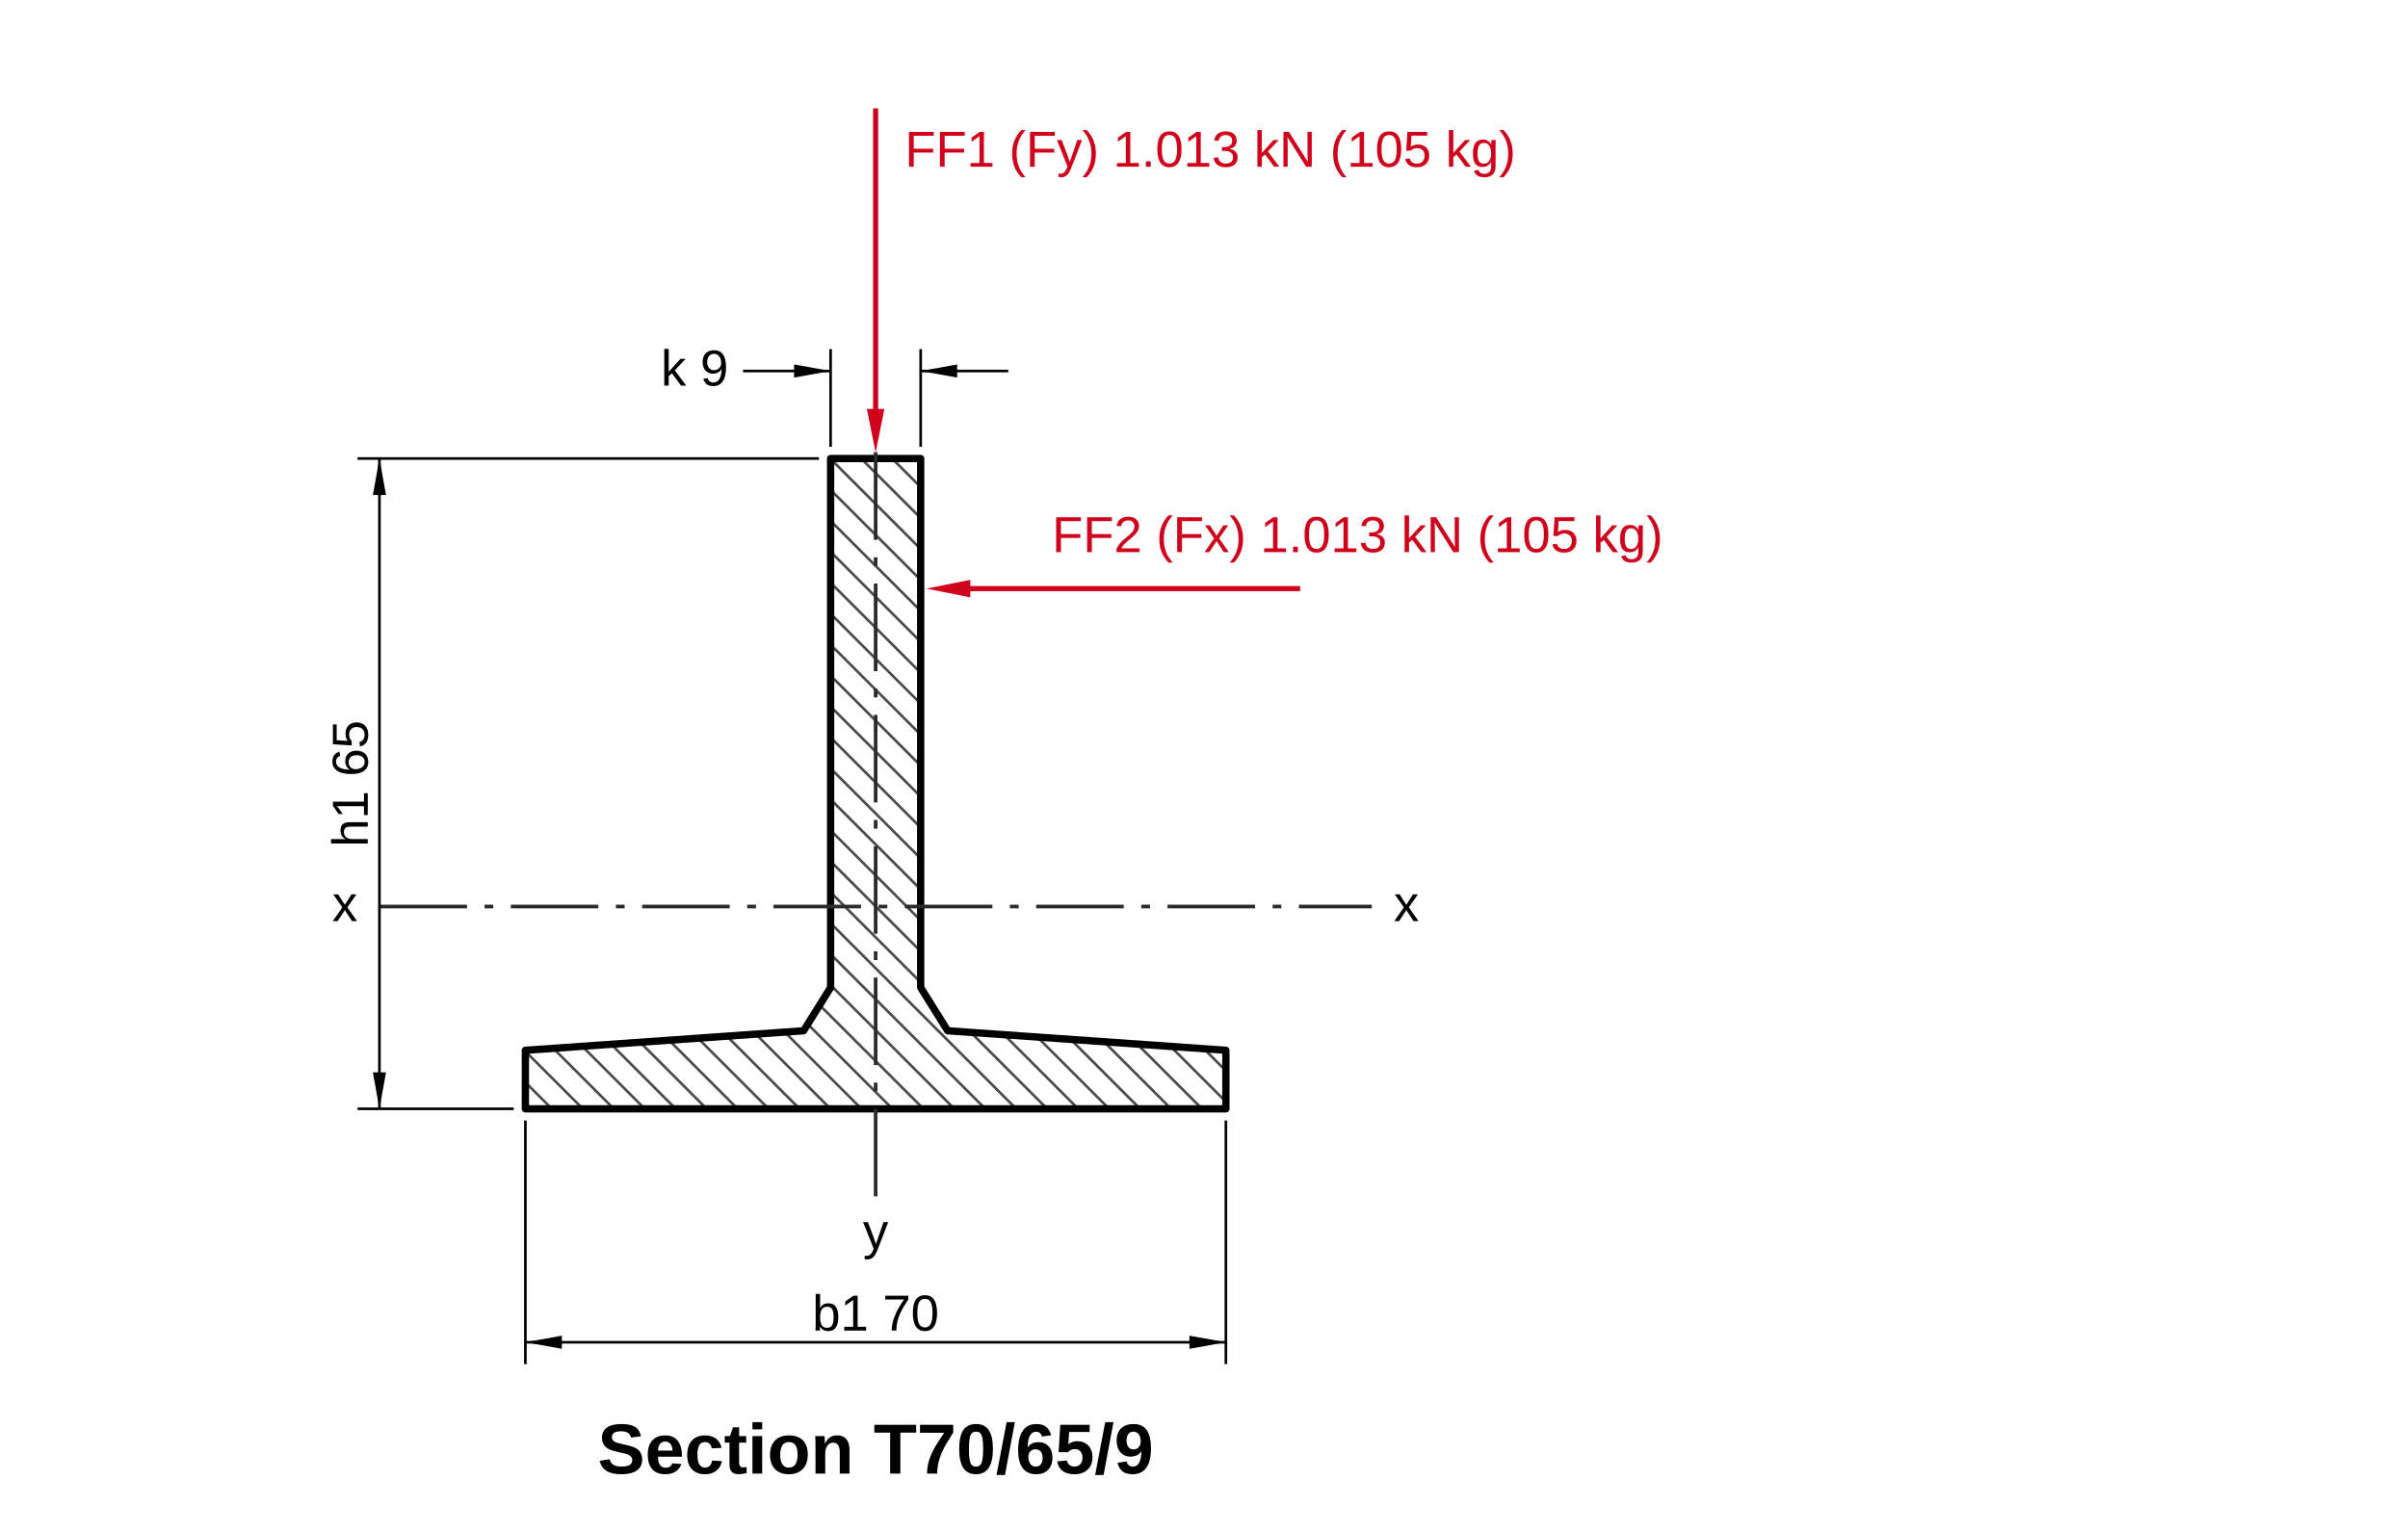
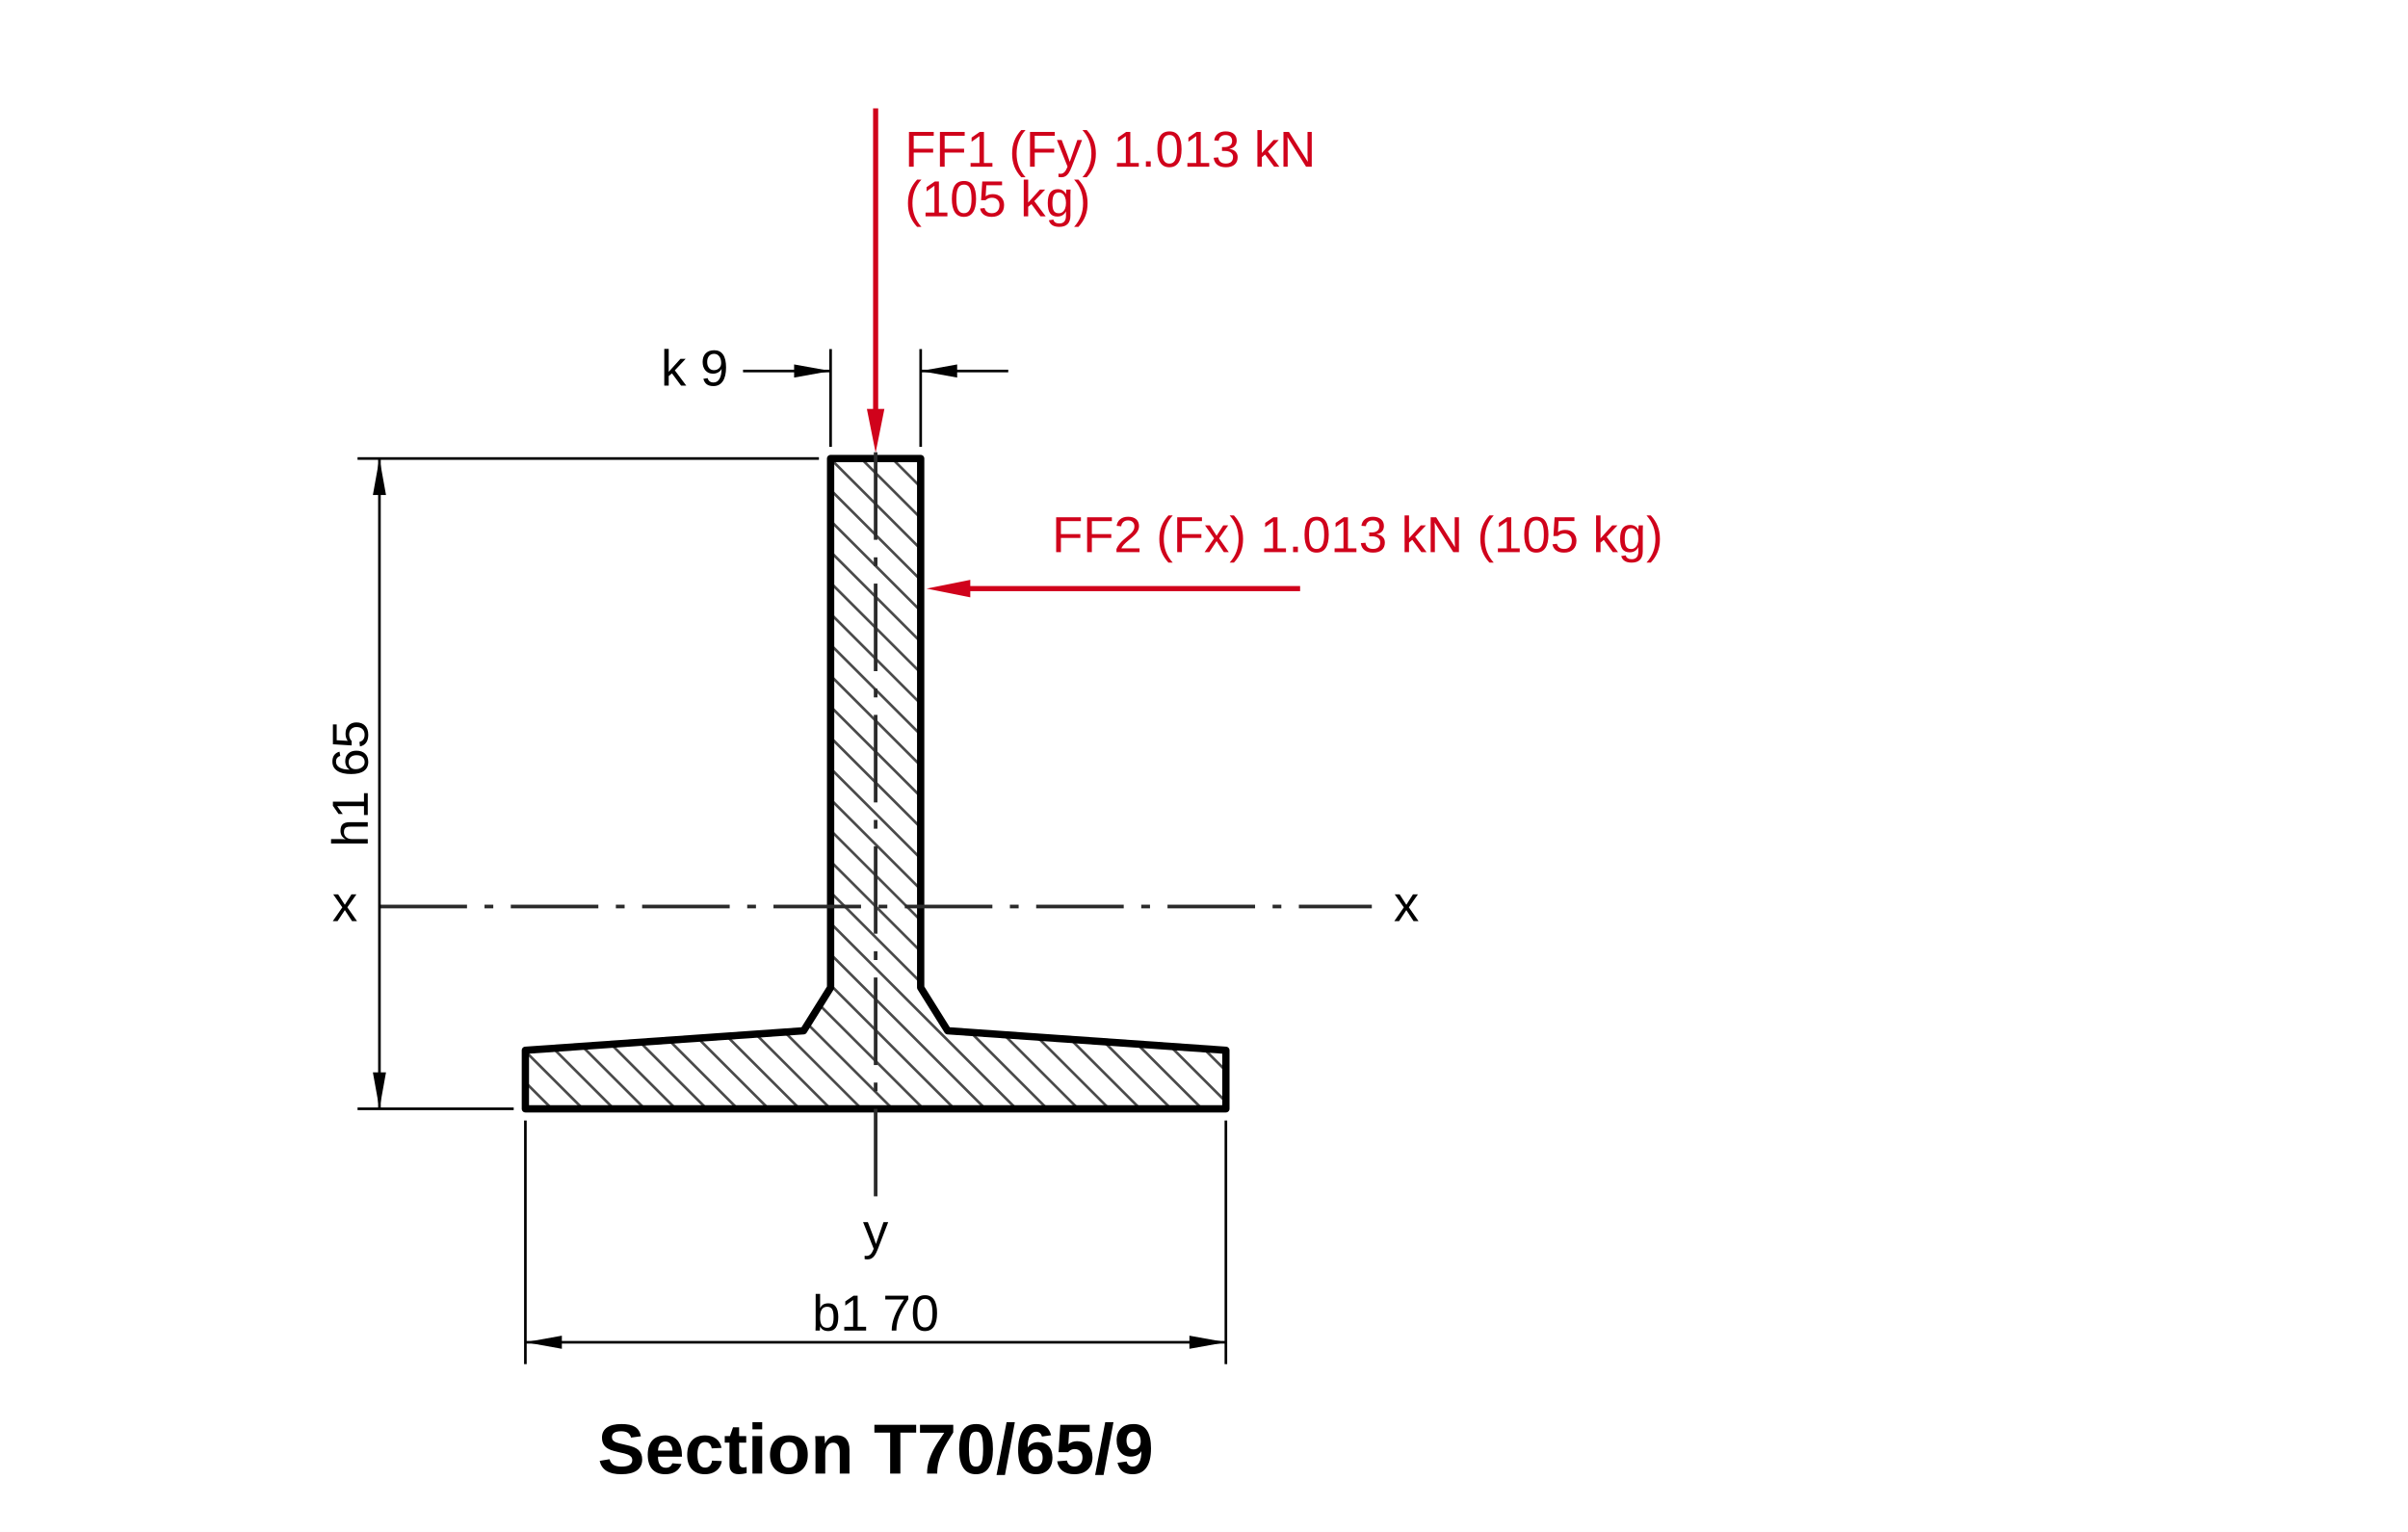
<svg xmlns="http://www.w3.org/2000/svg" version="1.1" width="165mm" height="105mm" viewBox="0 0 1650 1050" data-figure="F6">
  <rect x="0" y="0" width="1650" height="1050" fill="#FFFFFF" />
  <polyline points="611.27,314.29 630.86,333.87" fill="none" stroke="#4A4A4A" stroke-width="1.8" stroke-linejoin="round" stroke-linecap="butt" />
  <polyline points="590.06,314.29 630.86,355.09" fill="none" stroke="#4A4A4A" stroke-width="1.8" stroke-linejoin="round" stroke-linecap="butt" />
  <polyline points="569.14,314.58 630.86,376.3" fill="none" stroke="#4A4A4A" stroke-width="1.8" stroke-linejoin="round" stroke-linecap="butt" />
  <polyline points="569.14,335.8 630.86,397.51" fill="none" stroke="#4A4A4A" stroke-width="1.8" stroke-linejoin="round" stroke-linecap="butt" />
  <polyline points="569.14,357.01 630.86,418.73" fill="none" stroke="#4A4A4A" stroke-width="1.8" stroke-linejoin="round" stroke-linecap="butt" />
  <polyline points="569.14,378.22 630.86,439.94" fill="none" stroke="#4A4A4A" stroke-width="1.8" stroke-linejoin="round" stroke-linecap="butt" />
  <polyline points="569.14,399.44 630.86,461.15" fill="none" stroke="#4A4A4A" stroke-width="1.8" stroke-linejoin="round" stroke-linecap="butt" />
  <polyline points="569.14,420.65 630.86,482.36" fill="none" stroke="#4A4A4A" stroke-width="1.8" stroke-linejoin="round" stroke-linecap="butt" />
  <polyline points="569.14,441.86 630.86,503.58" fill="none" stroke="#4A4A4A" stroke-width="1.8" stroke-linejoin="round" stroke-linecap="butt" />
  <polyline points="569.14,463.08 630.86,524.79" fill="none" stroke="#4A4A4A" stroke-width="1.8" stroke-linejoin="round" stroke-linecap="butt" />
  <polyline points="824.89,718.83 840,733.93" fill="none" stroke="#4A4A4A" stroke-width="1.8" stroke-linejoin="round" stroke-linecap="butt" />
  <polyline points="569.14,484.29 630.86,546" fill="none" stroke="#4A4A4A" stroke-width="1.8" stroke-linejoin="round" stroke-linecap="butt" />
  <polyline points="802.08,717.23 840,755.15" fill="none" stroke="#4A4A4A" stroke-width="1.8" stroke-linejoin="round" stroke-linecap="butt" />
  <polyline points="569.14,505.5 630.86,567.22" fill="none" stroke="#4A4A4A" stroke-width="1.8" stroke-linejoin="round" stroke-linecap="butt" />
  <polyline points="779.27,715.63 823.64,760" fill="none" stroke="#4A4A4A" stroke-width="1.8" stroke-linejoin="round" stroke-linecap="butt" />
  <polyline points="569.14,526.72 630.86,588.43" fill="none" stroke="#4A4A4A" stroke-width="1.8" stroke-linejoin="round" stroke-linecap="butt" />
  <polyline points="756.45,714.03 802.43,760" fill="none" stroke="#4A4A4A" stroke-width="1.8" stroke-linejoin="round" stroke-linecap="butt" />
  <polyline points="569.14,547.93 630.86,609.64" fill="none" stroke="#4A4A4A" stroke-width="1.8" stroke-linejoin="round" stroke-linecap="butt" />
  <polyline points="733.64,712.43 781.21,760" fill="none" stroke="#4A4A4A" stroke-width="1.8" stroke-linejoin="round" stroke-linecap="butt" />
  <polyline points="569.14,569.14 630.86,630.86" fill="none" stroke="#4A4A4A" stroke-width="1.8" stroke-linejoin="round" stroke-linecap="butt" />
  <polyline points="710.82,710.82 760,760" fill="none" stroke="#4A4A4A" stroke-width="1.8" stroke-linejoin="round" stroke-linecap="butt" />
  <polyline points="569.14,590.36 630.86,652.07" fill="none" stroke="#4A4A4A" stroke-width="1.8" stroke-linejoin="round" stroke-linecap="butt" />
  <polyline points="688.01,709.22 738.79,760" fill="none" stroke="#4A4A4A" stroke-width="1.8" stroke-linejoin="round" stroke-linecap="butt" />
  <polyline points="569.14,611.57 630.86,673.28" fill="none" stroke="#4A4A4A" stroke-width="1.8" stroke-linejoin="round" stroke-linecap="butt" />
  <polyline points="665.2,707.62 717.57,760" fill="none" stroke="#4A4A4A" stroke-width="1.8" stroke-linejoin="round" stroke-linecap="butt" />
  <polyline points="569.14,632.78 696.36,760" fill="none" stroke="#4A4A4A" stroke-width="1.8" stroke-linejoin="round" stroke-linecap="butt" />
  <polyline points="569.14,654 675.15,760" fill="none" stroke="#4A4A4A" stroke-width="1.8" stroke-linejoin="round" stroke-linecap="butt" />
  <polyline points="569.14,675.21 653.93,760" fill="none" stroke="#4A4A4A" stroke-width="1.8" stroke-linejoin="round" stroke-linecap="butt" />
  <polyline points="561.63,688.91 632.72,760" fill="none" stroke="#4A4A4A" stroke-width="1.8" stroke-linejoin="round" stroke-linecap="butt" />
  <polyline points="553.47,701.96 611.51,760" fill="none" stroke="#4A4A4A" stroke-width="1.8" stroke-linejoin="round" stroke-linecap="butt" />
  <polyline points="537.71,707.42 590.29,760" fill="none" stroke="#4A4A4A" stroke-width="1.8" stroke-linejoin="round" stroke-linecap="butt" />
  <polyline points="517.89,708.81 569.08,760" fill="none" stroke="#4A4A4A" stroke-width="1.8" stroke-linejoin="round" stroke-linecap="butt" />
  <polyline points="498.07,710.2 547.87,760" fill="none" stroke="#4A4A4A" stroke-width="1.8" stroke-linejoin="round" stroke-linecap="butt" />
  <polyline points="478.25,711.59 526.65,760" fill="none" stroke="#4A4A4A" stroke-width="1.8" stroke-linejoin="round" stroke-linecap="butt" />
  <polyline points="458.42,712.98 505.44,760" fill="none" stroke="#4A4A4A" stroke-width="1.8" stroke-linejoin="round" stroke-linecap="butt" />
  <polyline points="438.6,714.37 484.23,760" fill="none" stroke="#4A4A4A" stroke-width="1.8" stroke-linejoin="round" stroke-linecap="butt" />
  <polyline points="418.78,715.76 463.02,760" fill="none" stroke="#4A4A4A" stroke-width="1.8" stroke-linejoin="round" stroke-linecap="butt" />
  <polyline points="398.96,717.15 441.8,760" fill="none" stroke="#4A4A4A" stroke-width="1.8" stroke-linejoin="round" stroke-linecap="butt" />
  <polyline points="379.13,718.54 420.59,760" fill="none" stroke="#4A4A4A" stroke-width="1.8" stroke-linejoin="round" stroke-linecap="butt" />
  <polyline points="360,720.62 399.38,760" fill="none" stroke="#4A4A4A" stroke-width="1.8" stroke-linejoin="round" stroke-linecap="butt" />
  <polyline points="360,741.84 378.16,760" fill="none" stroke="#4A4A4A" stroke-width="1.8" stroke-linejoin="round" stroke-linecap="butt" />
  <polygon data-tag="rail-section" data-value="T70/65/9" points="360,760 840,760 840,719.89 649.37,706.51 630.86,676.89 630.86,314.29 569.14,314.29 569.14,676.89 550.63,706.51 360,719.89" fill="none" stroke="#000000" stroke-width="5" stroke-linejoin="round" stroke-linecap="butt" />
  <polyline data-tag="axis-x" points="260,621.35 940,621.35" fill="none" stroke="#2B2B2B" stroke-width="2.5" stroke-linejoin="round" stroke-linecap="butt" stroke-dasharray="60 12 6 12" />
  <text x="245" y="631.35" font-family="ISOCPEUR, 'Arial Narrow', Arial, sans-serif" font-size="34.72" text-anchor="end" fill="#000000">x</text>
  <text x="955" y="631.35" font-family="ISOCPEUR, 'Arial Narrow', Arial, sans-serif" font-size="34.72" text-anchor="start" fill="#000000">x</text>
  <polyline data-tag="axis-y" points="600,820 600,234.29" fill="none" stroke="#2B2B2B" stroke-width="2.5" stroke-linejoin="round" stroke-linecap="butt" stroke-dasharray="60 12 6 12" />
  <text x="600" y="856" font-family="ISOCPEUR, 'Arial Narrow', Arial, sans-serif" font-size="34.72" text-anchor="middle" fill="#000000">y</text>
  <polyline data-tag="force-fy" data-value="1.013" points="600,74.29 600,290.29" fill="none" stroke="#D0021B" stroke-width="3.5" stroke-linejoin="round" stroke-linecap="butt" />
  <polygon points="600,310.29 594,280.29 606,280.29" fill="#D0021B" stroke="none" />
-   <text data-tag="force-fy-text" data-value="1.013" x="620" y="114.29" font-family="ISOCPEUR, 'Arial Narrow', Arial, sans-serif" font-size="34.72" text-anchor="start" fill="#D0021B">FF1 (Fy) 1.013 kN (105 kg)</text>
+   <text data-tag="force-fy-text" data-value="1.013" x="620" y="114.29" font-family="ISOCPEUR, 'Arial Narrow', Arial, sans-serif" font-size="34.72" text-anchor="start" fill="#D0021B">FF1 (Fy) 1.013 kN</text>
+   <text data-tag="kg-force-fy-text" data-value="105" x="620" y="148.29" font-family="ISOCPEUR, 'Arial Narrow', Arial, sans-serif" font-size="34.72" text-anchor="start" fill="#D0021B">(105 kg)</text>
  <polyline data-tag="force-fx" data-value="1.013" points="890.86,403.43 654.86,403.43" fill="none" stroke="#D0021B" stroke-width="3.5" stroke-linejoin="round" stroke-linecap="butt" />
  <polygon points="634.86,403.43 664.86,397.43 664.86,409.43" fill="#D0021B" stroke="none" />
  <text data-tag="force-fx-text" data-value="1.013" x="720.86" y="378.43" font-family="ISOCPEUR, 'Arial Narrow', Arial, sans-serif" font-size="34.72" text-anchor="start" fill="#D0021B">FF2 (Fx) 1.013 kN (105 kg)</text>
  <polyline data-tag="dim-b1-ext" points="360,768 360,935" fill="none" stroke="#000000" stroke-width="1.8" stroke-linejoin="round" stroke-linecap="butt" />
  <polyline data-tag="dim-b1-ext" points="840,768 840,935" fill="none" stroke="#000000" stroke-width="1.8" stroke-linejoin="round" stroke-linecap="butt" />
  <polyline data-tag="dim-b1" data-value="70" points="360,920 840,920" fill="none" stroke="#000000" stroke-width="1.8" stroke-linejoin="round" stroke-linecap="butt" />
  <polygon points="360,920 385,915.5 385,924.5" fill="#000000" stroke="none" />
  <polygon points="840,920 815,924.5 815,915.5" fill="#000000" stroke="none" />
  <text data-tag="dim-b1-text" data-value="70" x="600" y="912" font-family="ISOCPEUR, 'Arial Narrow', Arial, sans-serif" font-size="34.72" text-anchor="middle" fill="#000000">b1 70</text>
  <polyline data-tag="dim-h1-ext" points="352,760 245,760" fill="none" stroke="#000000" stroke-width="1.8" stroke-linejoin="round" stroke-linecap="butt" />
  <polyline data-tag="dim-h1-ext" points="561.14,314.29 245,314.29" fill="none" stroke="#000000" stroke-width="1.8" stroke-linejoin="round" stroke-linecap="butt" />
  <polyline data-tag="dim-h1" data-value="65" points="260,760 260,314.29" fill="none" stroke="#000000" stroke-width="1.8" stroke-linejoin="round" stroke-linecap="butt" />
  <polygon points="260,760 255.5,735 264.5,735" fill="#000000" stroke="none" />
  <polygon points="260,314.29 264.5,339.29 255.5,339.29" fill="#000000" stroke="none" />
  <text data-tag="dim-h1-text" data-value="65" x="252" y="537.14" font-family="ISOCPEUR, 'Arial Narrow', Arial, sans-serif" font-size="34.72" text-anchor="middle" fill="#000000" transform="rotate(-90 252 537.14)">h1 65</text>
  <polyline data-tag="dim-k-ext" points="569.14,306.29 569.14,239.29" fill="none" stroke="#000000" stroke-width="1.8" stroke-linejoin="round" stroke-linecap="butt" />
  <polyline data-tag="dim-k-ext" points="630.86,306.29 630.86,239.29" fill="none" stroke="#000000" stroke-width="1.8" stroke-linejoin="round" stroke-linecap="butt" />
  <polyline data-tag="dim-k" points="509.14,254.29 569.14,254.29" fill="none" stroke="#000000" stroke-width="1.8" stroke-linejoin="round" stroke-linecap="butt" />
  <polyline data-tag="dim-k" points="630.86,254.29 690.86,254.29" fill="none" stroke="#000000" stroke-width="1.8" stroke-linejoin="round" stroke-linecap="butt" />
  <polygon points="569.14,254.29 544.14,258.79 544.14,249.79" fill="#000000" stroke="none" />
  <polygon points="630.86,254.29 655.86,249.79 655.86,258.79" fill="#000000" stroke="none" />
  <text data-tag="dim-k-text" data-value="9" x="499.14" y="264.29" font-family="ISOCPEUR, 'Arial Narrow', Arial, sans-serif" font-size="34.72" text-anchor="end" fill="#000000">k 9</text>
  <text data-tag="designation" data-value="T70/65/9" x="600" y="1010" font-family="ISOCPEUR, 'Arial Narrow', Arial, sans-serif" font-size="48.61" text-anchor="middle" fill="#000000" font-weight="bold">Section T70/65/9</text>
</svg>
